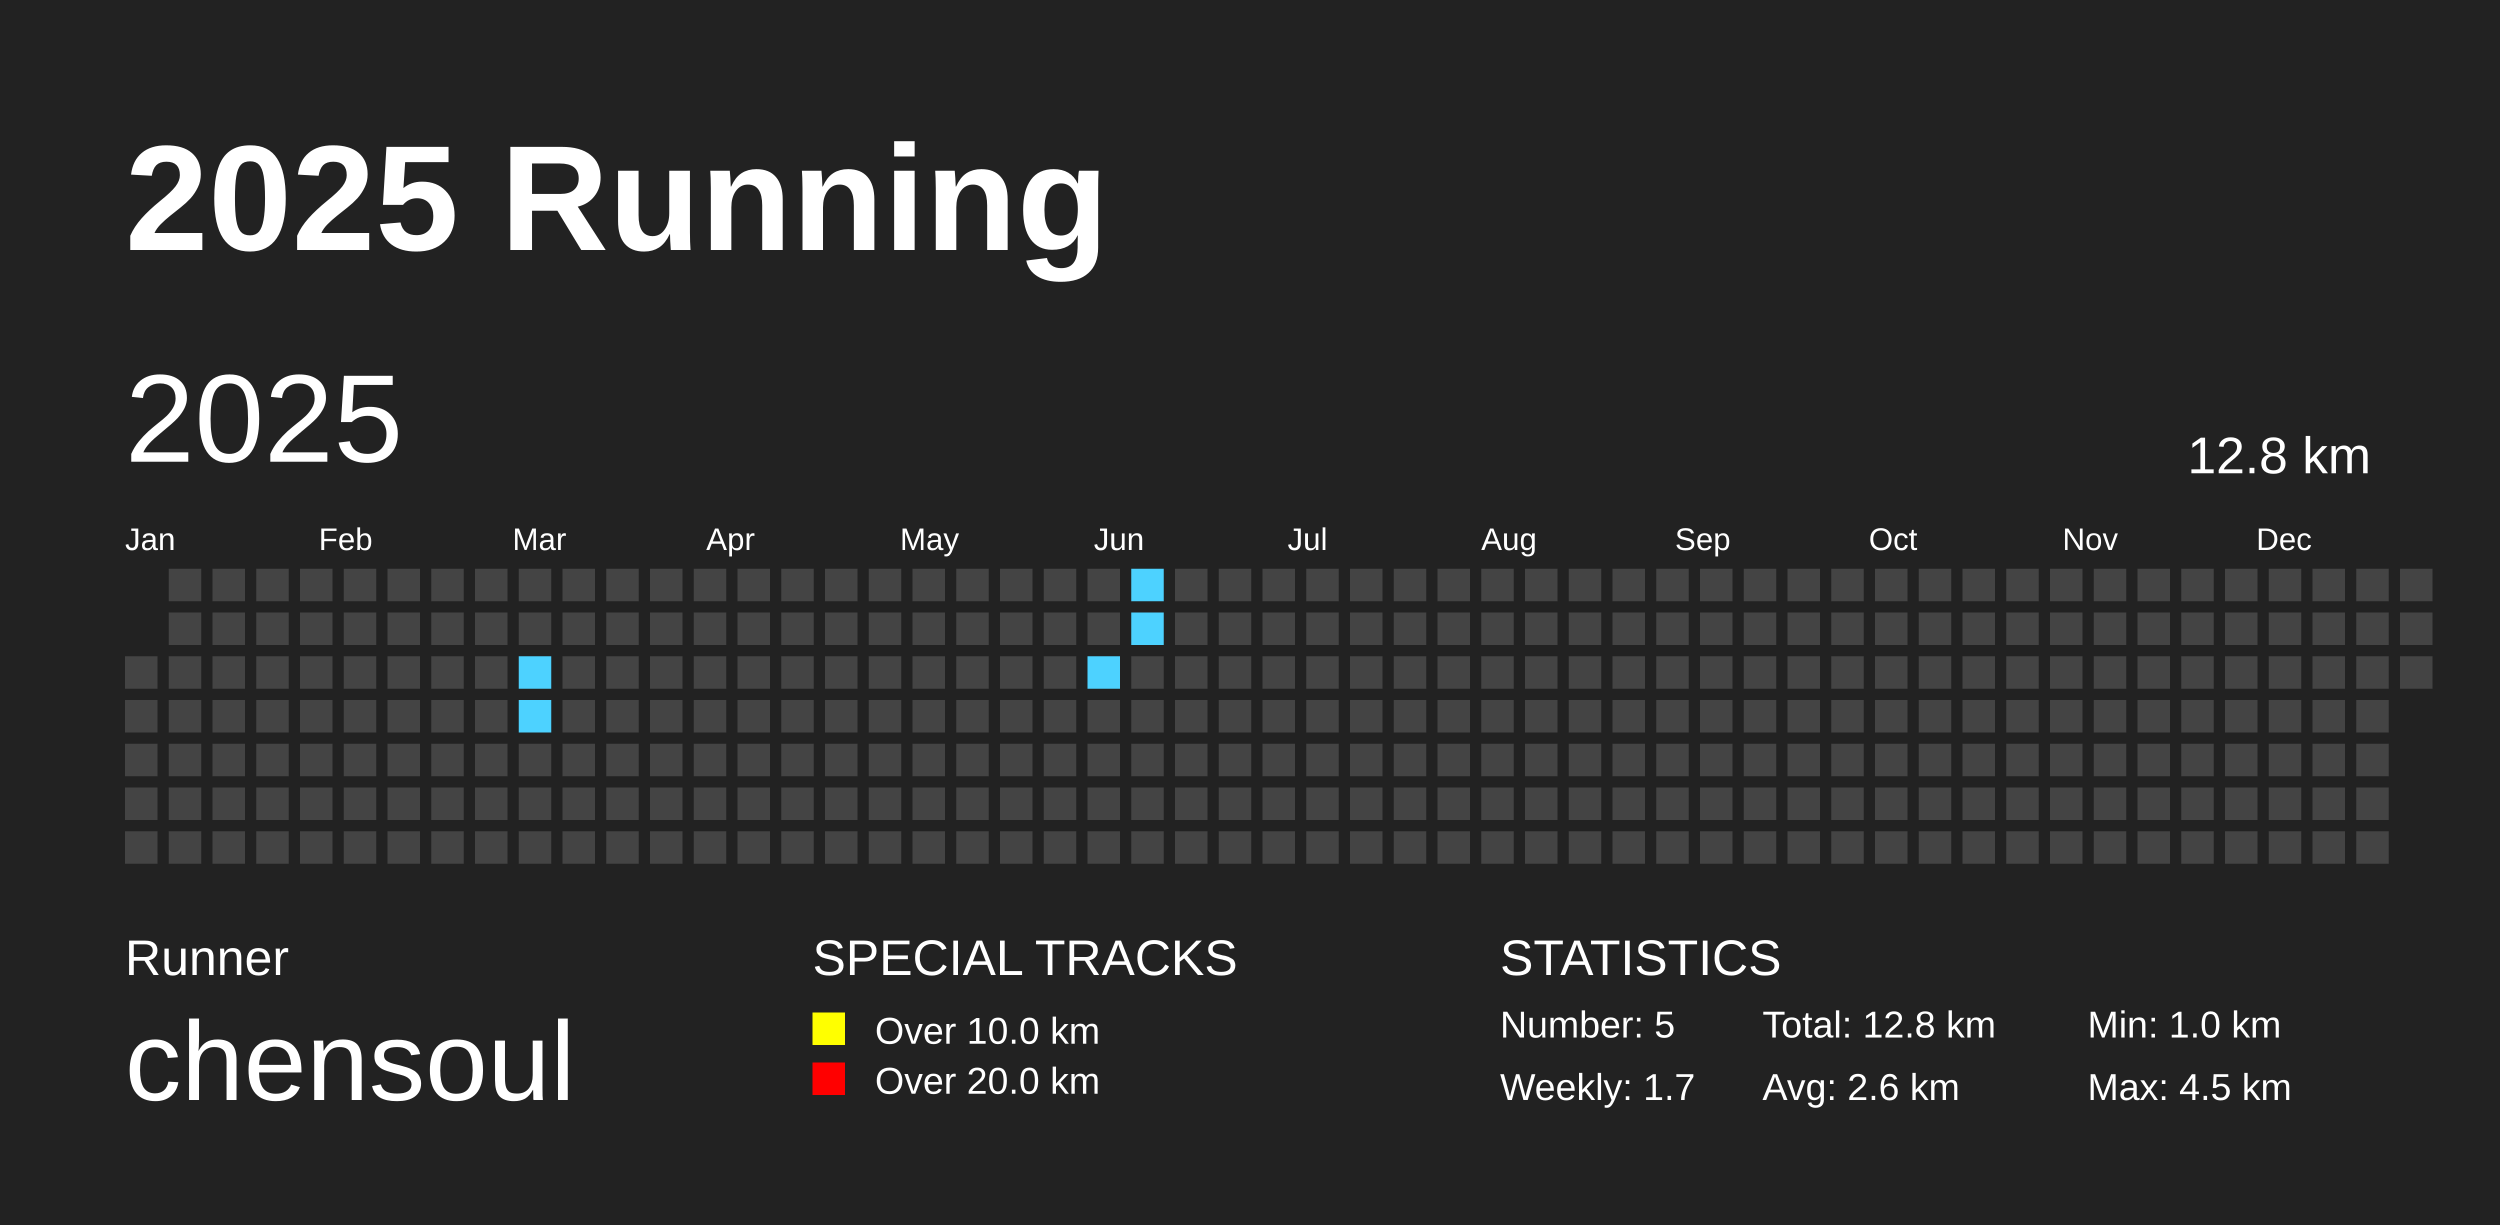
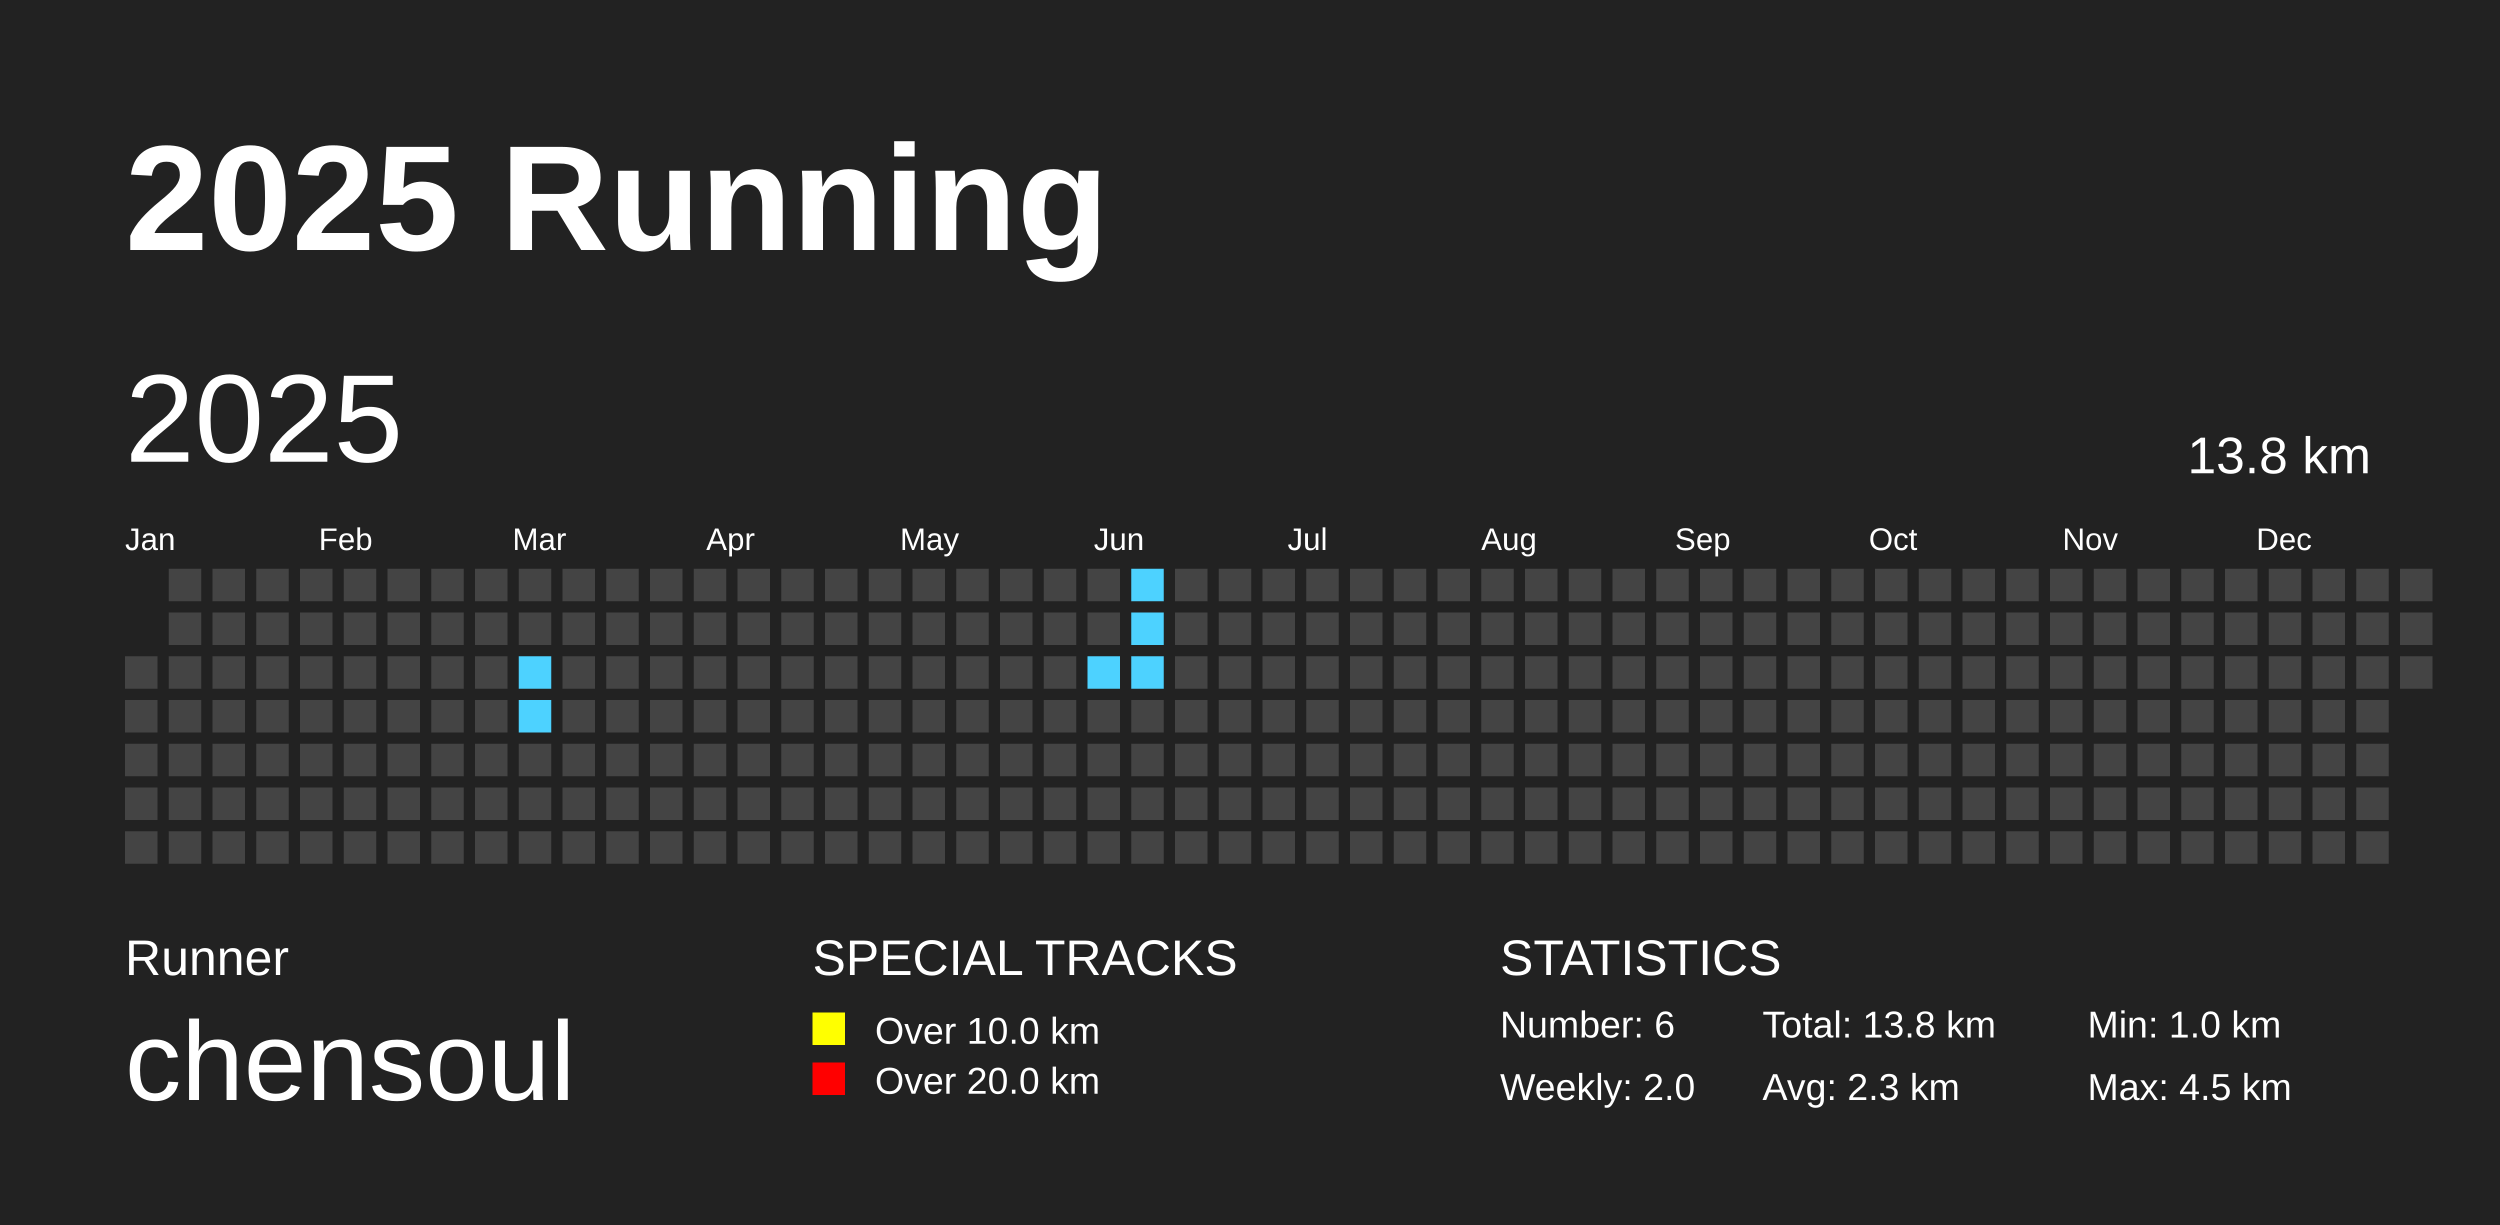
<svg xmlns="http://www.w3.org/2000/svg" baseProfile="full" height="98mm" version="1.1" viewBox="0,0,200,98" width="200mm">
  <defs />
  <rect fill="#222222" height="98" width="200" x="0" y="0" />
  <text fill="#FFFFFF" style="font-size:12px; font-family:Arial; font-weight:bold;" x="10" y="20">2025 Running</text>
  <text fill="#FFFFFF" style="font-size:4px; font-family:Arial" x="10" y="78">Runner</text>
  <text fill="#FFFFFF" style="font-size:9px; font-family:Arial" x="10" y="88">chensoul</text>
  <text fill="#FFFFFF" style="font-size:4px; font-family:Arial" x="65" y="78">SPECIAL TRACKS</text>
  <rect fill="yellow" height="2.6" width="2.6" x="65" y="81" />
  <text fill="#FFFFFF" style="font-size:3px; font-family:Arial" x="70" y="83.5">Over 10.0 km</text>
  <rect fill="red" height="2.6" width="2.6" x="65" y="85" />
  <text fill="#FFFFFF" style="font-size:3px; font-family:Arial" x="70" y="87.5">Over 20.0 km</text>
  <text fill="#FFFFFF" style="font-size:4px; font-family:Arial" x="120" y="78">STATISTICS</text>
-   <text fill="#FFFFFF" style="font-size:3px; font-family:Arial" x="120" y="83">Number: 5</text>
-   <text fill="#FFFFFF" style="font-size:3px; font-family:Arial" x="120" y="88">Weekly: 1.7</text>
-   <text fill="#FFFFFF" style="font-size:3px; font-family:Arial" x="141" y="83">Total: 12.8 km</text>
-   <text fill="#FFFFFF" style="font-size:3px; font-family:Arial" x="141" y="88">Avg: 2.6 km</text>
+   <text fill="#FFFFFF" style="font-size:3px; font-family:Arial" x="120" y="83">Number: 6</text>
+   <text fill="#FFFFFF" style="font-size:3px; font-family:Arial" x="120" y="88">Weekly: 2.0</text>
+   <text fill="#FFFFFF" style="font-size:3px; font-family:Arial" x="141" y="83">Total: 13.8 km</text>
+   <text fill="#FFFFFF" style="font-size:3px; font-family:Arial" x="141" y="88">Avg: 2.3 km</text>
  <text fill="#FFFFFF" style="font-size:3px; font-family:Arial" x="167" y="83">Min: 1.0 km</text>
  <text fill="#FFFFFF" style="font-size:3px; font-family:Arial" x="167" y="88">Max: 4.5 km</text>
  <text dominant-baseline="hanging" fill="#FFFFFF" style="font-size:10.0px; font-family:Arial;" x="10" y="30">2025</text>
-   <text dominant-baseline="hanging" fill="#FFFFFF" style="font-size:4.125px; font-family:Arial;" x="175" y="35">12.8 km</text>
+   <text dominant-baseline="hanging" fill="#FFFFFF" style="font-size:4.125px; font-family:Arial;" x="175" y="35">13.8 km</text>
  <text fill="#FFFFFF" style="font-size:2.5px; font-family:Arial" x="10.0" y="44">Jan</text>
  <text fill="#FFFFFF" style="font-size:2.5px; font-family:Arial" x="25.5" y="44">Feb</text>
  <text fill="#FFFFFF" style="font-size:2.5px; font-family:Arial" x="41.0" y="44">Mar</text>
  <text fill="#FFFFFF" style="font-size:2.5px; font-family:Arial" x="56.5" y="44">Apr</text>
  <text fill="#FFFFFF" style="font-size:2.5px; font-family:Arial" x="72.0" y="44">May</text>
  <text fill="#FFFFFF" style="font-size:2.5px; font-family:Arial" x="87.5" y="44">Jun</text>
  <text fill="#FFFFFF" style="font-size:2.5px; font-family:Arial" x="103.0" y="44">Jul</text>
  <text fill="#FFFFFF" style="font-size:2.5px; font-family:Arial" x="118.5" y="44">Aug</text>
  <text fill="#FFFFFF" style="font-size:2.5px; font-family:Arial" x="134.0" y="44">Sep</text>
  <text fill="#FFFFFF" style="font-size:2.5px; font-family:Arial" x="149.5" y="44">Oct</text>
  <text fill="#FFFFFF" style="font-size:2.5px; font-family:Arial" x="165.0" y="44">Nov</text>
  <text fill="#FFFFFF" style="font-size:2.5px; font-family:Arial" x="180.5" y="44">Dec</text>
  <rect fill="#444444" height="2.6" width="2.6" x="10.0" y="52.5" />
  <rect fill="#444444" height="2.6" width="2.6" x="10.0" y="56.0" />
  <rect fill="#444444" height="2.6" width="2.6" x="10.0" y="59.5" />
  <rect fill="#444444" height="2.6" width="2.6" x="10.0" y="63.0" />
  <rect fill="#444444" height="2.6" width="2.6" x="10.0" y="66.5" />
  <rect fill="#444444" height="2.6" width="2.6" x="13.5" y="45.5" />
  <rect fill="#444444" height="2.6" width="2.6" x="13.5" y="49.0" />
  <rect fill="#444444" height="2.6" width="2.6" x="13.5" y="52.5" />
  <rect fill="#444444" height="2.6" width="2.6" x="13.5" y="56.0" />
  <rect fill="#444444" height="2.6" width="2.6" x="13.5" y="59.5" />
  <rect fill="#444444" height="2.6" width="2.6" x="13.5" y="63.0" />
  <rect fill="#444444" height="2.6" width="2.6" x="13.5" y="66.5" />
  <rect fill="#444444" height="2.6" width="2.6" x="17.0" y="45.5" />
  <rect fill="#444444" height="2.6" width="2.6" x="17.0" y="49.0" />
  <rect fill="#444444" height="2.6" width="2.6" x="17.0" y="52.5" />
  <rect fill="#444444" height="2.6" width="2.6" x="17.0" y="56.0" />
  <rect fill="#444444" height="2.6" width="2.6" x="17.0" y="59.5" />
  <rect fill="#444444" height="2.6" width="2.6" x="17.0" y="63.0" />
  <rect fill="#444444" height="2.6" width="2.6" x="17.0" y="66.5" />
  <rect fill="#444444" height="2.6" width="2.6" x="20.5" y="45.5" />
  <rect fill="#444444" height="2.6" width="2.6" x="20.5" y="49.0" />
  <rect fill="#444444" height="2.6" width="2.6" x="20.5" y="52.5" />
  <rect fill="#444444" height="2.6" width="2.6" x="20.5" y="56.0" />
  <rect fill="#444444" height="2.6" width="2.6" x="20.5" y="59.5" />
  <rect fill="#444444" height="2.6" width="2.6" x="20.5" y="63.0" />
  <rect fill="#444444" height="2.6" width="2.6" x="20.5" y="66.5" />
  <rect fill="#444444" height="2.6" width="2.6" x="24.0" y="45.5" />
  <rect fill="#444444" height="2.6" width="2.6" x="24.0" y="49.0" />
  <rect fill="#444444" height="2.6" width="2.6" x="24.0" y="52.5" />
  <rect fill="#444444" height="2.6" width="2.6" x="24.0" y="56.0" />
  <rect fill="#444444" height="2.6" width="2.6" x="24.0" y="59.5" />
  <rect fill="#444444" height="2.6" width="2.6" x="24.0" y="63.0" />
  <rect fill="#444444" height="2.6" width="2.6" x="24.0" y="66.5" />
  <rect fill="#444444" height="2.6" width="2.6" x="27.5" y="45.5" />
  <rect fill="#444444" height="2.6" width="2.6" x="27.5" y="49.0" />
  <rect fill="#444444" height="2.6" width="2.6" x="27.5" y="52.5" />
  <rect fill="#444444" height="2.6" width="2.6" x="27.5" y="56.0" />
  <rect fill="#444444" height="2.6" width="2.6" x="27.5" y="59.5" />
  <rect fill="#444444" height="2.6" width="2.6" x="27.5" y="63.0" />
  <rect fill="#444444" height="2.6" width="2.6" x="27.5" y="66.5" />
  <rect fill="#444444" height="2.6" width="2.6" x="31.0" y="45.5" />
  <rect fill="#444444" height="2.6" width="2.6" x="31.0" y="49.0" />
  <rect fill="#444444" height="2.6" width="2.6" x="31.0" y="52.5" />
  <rect fill="#444444" height="2.6" width="2.6" x="31.0" y="56.0" />
  <rect fill="#444444" height="2.6" width="2.6" x="31.0" y="59.5" />
  <rect fill="#444444" height="2.6" width="2.6" x="31.0" y="63.0" />
  <rect fill="#444444" height="2.6" width="2.6" x="31.0" y="66.5" />
  <rect fill="#444444" height="2.6" width="2.6" x="34.5" y="45.5" />
  <rect fill="#444444" height="2.6" width="2.6" x="34.5" y="49.0" />
  <rect fill="#444444" height="2.6" width="2.6" x="34.5" y="52.5" />
  <rect fill="#444444" height="2.6" width="2.6" x="34.5" y="56.0" />
  <rect fill="#444444" height="2.6" width="2.6" x="34.5" y="59.5" />
  <rect fill="#444444" height="2.6" width="2.6" x="34.5" y="63.0" />
  <rect fill="#444444" height="2.6" width="2.6" x="34.5" y="66.5" />
  <rect fill="#444444" height="2.6" width="2.6" x="38.0" y="45.5" />
  <rect fill="#444444" height="2.6" width="2.6" x="38.0" y="49.0" />
  <rect fill="#444444" height="2.6" width="2.6" x="38.0" y="52.5" />
  <rect fill="#444444" height="2.6" width="2.6" x="38.0" y="56.0" />
  <rect fill="#444444" height="2.6" width="2.6" x="38.0" y="59.5" />
  <rect fill="#444444" height="2.6" width="2.6" x="38.0" y="63.0" />
  <rect fill="#444444" height="2.6" width="2.6" x="38.0" y="66.5" />
  <rect fill="#444444" height="2.6" width="2.6" x="41.5" y="45.5" />
  <rect fill="#444444" height="2.6" width="2.6" x="41.5" y="49.0" />
  <rect fill="#4DD2FF" height="2.6" width="2.6" x="41.5" y="52.5" />
  <rect fill="#4DD2FF" height="2.6" width="2.6" x="41.5" y="56.0" />
  <rect fill="#444444" height="2.6" width="2.6" x="41.5" y="59.5" />
  <rect fill="#444444" height="2.6" width="2.6" x="41.5" y="63.0" />
  <rect fill="#444444" height="2.6" width="2.6" x="41.5" y="66.5" />
  <rect fill="#444444" height="2.6" width="2.6" x="45.0" y="45.5" />
  <rect fill="#444444" height="2.6" width="2.6" x="45.0" y="49.0" />
  <rect fill="#444444" height="2.6" width="2.6" x="45.0" y="52.5" />
  <rect fill="#444444" height="2.6" width="2.6" x="45.0" y="56.0" />
  <rect fill="#444444" height="2.6" width="2.6" x="45.0" y="59.5" />
  <rect fill="#444444" height="2.6" width="2.6" x="45.0" y="63.0" />
  <rect fill="#444444" height="2.6" width="2.6" x="45.0" y="66.5" />
  <rect fill="#444444" height="2.6" width="2.6" x="48.5" y="45.5" />
  <rect fill="#444444" height="2.6" width="2.6" x="48.5" y="49.0" />
  <rect fill="#444444" height="2.6" width="2.6" x="48.5" y="52.5" />
  <rect fill="#444444" height="2.6" width="2.6" x="48.5" y="56.0" />
  <rect fill="#444444" height="2.6" width="2.6" x="48.5" y="59.5" />
  <rect fill="#444444" height="2.6" width="2.6" x="48.5" y="63.0" />
  <rect fill="#444444" height="2.6" width="2.6" x="48.5" y="66.5" />
  <rect fill="#444444" height="2.6" width="2.6" x="52.0" y="45.5" />
  <rect fill="#444444" height="2.6" width="2.6" x="52.0" y="49.0" />
  <rect fill="#444444" height="2.6" width="2.6" x="52.0" y="52.5" />
  <rect fill="#444444" height="2.6" width="2.6" x="52.0" y="56.0" />
  <rect fill="#444444" height="2.6" width="2.6" x="52.0" y="59.5" />
  <rect fill="#444444" height="2.6" width="2.6" x="52.0" y="63.0" />
  <rect fill="#444444" height="2.6" width="2.6" x="52.0" y="66.5" />
  <rect fill="#444444" height="2.6" width="2.6" x="55.5" y="45.5" />
  <rect fill="#444444" height="2.6" width="2.6" x="55.5" y="49.0" />
  <rect fill="#444444" height="2.6" width="2.6" x="55.5" y="52.5" />
  <rect fill="#444444" height="2.6" width="2.6" x="55.5" y="56.0" />
  <rect fill="#444444" height="2.6" width="2.6" x="55.5" y="59.5" />
  <rect fill="#444444" height="2.6" width="2.6" x="55.5" y="63.0" />
  <rect fill="#444444" height="2.6" width="2.6" x="55.5" y="66.5" />
  <rect fill="#444444" height="2.6" width="2.6" x="59.0" y="45.5" />
  <rect fill="#444444" height="2.6" width="2.6" x="59.0" y="49.0" />
  <rect fill="#444444" height="2.6" width="2.6" x="59.0" y="52.5" />
  <rect fill="#444444" height="2.6" width="2.6" x="59.0" y="56.0" />
  <rect fill="#444444" height="2.6" width="2.6" x="59.0" y="59.5" />
  <rect fill="#444444" height="2.6" width="2.6" x="59.0" y="63.0" />
  <rect fill="#444444" height="2.6" width="2.6" x="59.0" y="66.5" />
  <rect fill="#444444" height="2.6" width="2.6" x="62.5" y="45.5" />
  <rect fill="#444444" height="2.6" width="2.6" x="62.5" y="49.0" />
  <rect fill="#444444" height="2.6" width="2.6" x="62.5" y="52.5" />
  <rect fill="#444444" height="2.6" width="2.6" x="62.5" y="56.0" />
  <rect fill="#444444" height="2.6" width="2.6" x="62.5" y="59.5" />
  <rect fill="#444444" height="2.6" width="2.6" x="62.5" y="63.0" />
  <rect fill="#444444" height="2.6" width="2.6" x="62.5" y="66.5" />
  <rect fill="#444444" height="2.6" width="2.6" x="66.0" y="45.5" />
  <rect fill="#444444" height="2.6" width="2.6" x="66.0" y="49.0" />
  <rect fill="#444444" height="2.6" width="2.6" x="66.0" y="52.5" />
  <rect fill="#444444" height="2.6" width="2.6" x="66.0" y="56.0" />
  <rect fill="#444444" height="2.6" width="2.6" x="66.0" y="59.5" />
  <rect fill="#444444" height="2.6" width="2.6" x="66.0" y="63.0" />
  <rect fill="#444444" height="2.6" width="2.6" x="66.0" y="66.5" />
  <rect fill="#444444" height="2.6" width="2.6" x="69.5" y="45.5" />
  <rect fill="#444444" height="2.6" width="2.6" x="69.5" y="49.0" />
  <rect fill="#444444" height="2.6" width="2.6" x="69.5" y="52.5" />
  <rect fill="#444444" height="2.6" width="2.6" x="69.5" y="56.0" />
  <rect fill="#444444" height="2.6" width="2.6" x="69.5" y="59.5" />
  <rect fill="#444444" height="2.6" width="2.6" x="69.5" y="63.0" />
  <rect fill="#444444" height="2.6" width="2.6" x="69.5" y="66.5" />
  <rect fill="#444444" height="2.6" width="2.6" x="73.0" y="45.5" />
  <rect fill="#444444" height="2.6" width="2.6" x="73.0" y="49.0" />
  <rect fill="#444444" height="2.6" width="2.6" x="73.0" y="52.5" />
  <rect fill="#444444" height="2.6" width="2.6" x="73.0" y="56.0" />
  <rect fill="#444444" height="2.6" width="2.6" x="73.0" y="59.5" />
  <rect fill="#444444" height="2.6" width="2.6" x="73.0" y="63.0" />
  <rect fill="#444444" height="2.6" width="2.6" x="73.0" y="66.5" />
  <rect fill="#444444" height="2.6" width="2.6" x="76.5" y="45.5" />
  <rect fill="#444444" height="2.6" width="2.6" x="76.5" y="49.0" />
  <rect fill="#444444" height="2.6" width="2.6" x="76.5" y="52.5" />
  <rect fill="#444444" height="2.6" width="2.6" x="76.5" y="56.0" />
  <rect fill="#444444" height="2.6" width="2.6" x="76.5" y="59.5" />
  <rect fill="#444444" height="2.6" width="2.6" x="76.5" y="63.0" />
  <rect fill="#444444" height="2.6" width="2.6" x="76.5" y="66.5" />
  <rect fill="#444444" height="2.6" width="2.6" x="80.0" y="45.5" />
  <rect fill="#444444" height="2.6" width="2.6" x="80.0" y="49.0" />
  <rect fill="#444444" height="2.6" width="2.6" x="80.0" y="52.5" />
  <rect fill="#444444" height="2.6" width="2.6" x="80.0" y="56.0" />
  <rect fill="#444444" height="2.6" width="2.6" x="80.0" y="59.5" />
  <rect fill="#444444" height="2.6" width="2.6" x="80.0" y="63.0" />
  <rect fill="#444444" height="2.6" width="2.6" x="80.0" y="66.5" />
  <rect fill="#444444" height="2.6" width="2.6" x="83.5" y="45.5" />
  <rect fill="#444444" height="2.6" width="2.6" x="83.5" y="49.0" />
  <rect fill="#444444" height="2.6" width="2.6" x="83.5" y="52.5" />
  <rect fill="#444444" height="2.6" width="2.6" x="83.5" y="56.0" />
  <rect fill="#444444" height="2.6" width="2.6" x="83.5" y="59.5" />
  <rect fill="#444444" height="2.6" width="2.6" x="83.5" y="63.0" />
  <rect fill="#444444" height="2.6" width="2.6" x="83.5" y="66.5" />
  <rect fill="#444444" height="2.6" width="2.6" x="87.0" y="45.5" />
  <rect fill="#444444" height="2.6" width="2.6" x="87.0" y="49.0" />
  <rect fill="#4DD2FF" height="2.6" width="2.6" x="87.0" y="52.5" />
  <rect fill="#444444" height="2.6" width="2.6" x="87.0" y="56.0" />
  <rect fill="#444444" height="2.6" width="2.6" x="87.0" y="59.5" />
  <rect fill="#444444" height="2.6" width="2.6" x="87.0" y="63.0" />
  <rect fill="#444444" height="2.6" width="2.6" x="87.0" y="66.5" />
  <rect fill="#4DD2FF" height="2.6" width="2.6" x="90.5" y="45.5" />
  <rect fill="#4DD2FF" height="2.6" width="2.6" x="90.5" y="49.0" />
-   <rect fill="#444444" height="2.6" width="2.6" x="90.5" y="52.5" />
+   <rect fill="#4DD2FF" height="2.6" width="2.6" x="90.5" y="52.5" />
  <rect fill="#444444" height="2.6" width="2.6" x="90.5" y="56.0" />
  <rect fill="#444444" height="2.6" width="2.6" x="90.5" y="59.5" />
  <rect fill="#444444" height="2.6" width="2.6" x="90.5" y="63.0" />
  <rect fill="#444444" height="2.6" width="2.6" x="90.5" y="66.5" />
  <rect fill="#444444" height="2.6" width="2.6" x="94.0" y="45.5" />
  <rect fill="#444444" height="2.6" width="2.6" x="94.0" y="49.0" />
  <rect fill="#444444" height="2.6" width="2.6" x="94.0" y="52.5" />
  <rect fill="#444444" height="2.6" width="2.6" x="94.0" y="56.0" />
  <rect fill="#444444" height="2.6" width="2.6" x="94.0" y="59.5" />
  <rect fill="#444444" height="2.6" width="2.6" x="94.0" y="63.0" />
  <rect fill="#444444" height="2.6" width="2.6" x="94.0" y="66.5" />
  <rect fill="#444444" height="2.6" width="2.6" x="97.5" y="45.5" />
  <rect fill="#444444" height="2.6" width="2.6" x="97.5" y="49.0" />
  <rect fill="#444444" height="2.6" width="2.6" x="97.5" y="52.5" />
  <rect fill="#444444" height="2.6" width="2.6" x="97.5" y="56.0" />
  <rect fill="#444444" height="2.6" width="2.6" x="97.5" y="59.5" />
  <rect fill="#444444" height="2.6" width="2.6" x="97.5" y="63.0" />
  <rect fill="#444444" height="2.6" width="2.6" x="97.5" y="66.5" />
  <rect fill="#444444" height="2.6" width="2.6" x="101.0" y="45.5" />
  <rect fill="#444444" height="2.6" width="2.6" x="101.0" y="49.0" />
  <rect fill="#444444" height="2.6" width="2.6" x="101.0" y="52.5" />
  <rect fill="#444444" height="2.6" width="2.6" x="101.0" y="56.0" />
  <rect fill="#444444" height="2.6" width="2.6" x="101.0" y="59.5" />
  <rect fill="#444444" height="2.6" width="2.6" x="101.0" y="63.0" />
  <rect fill="#444444" height="2.6" width="2.6" x="101.0" y="66.5" />
  <rect fill="#444444" height="2.6" width="2.6" x="104.5" y="45.5" />
  <rect fill="#444444" height="2.6" width="2.6" x="104.5" y="49.0" />
  <rect fill="#444444" height="2.6" width="2.6" x="104.5" y="52.5" />
  <rect fill="#444444" height="2.6" width="2.6" x="104.5" y="56.0" />
  <rect fill="#444444" height="2.6" width="2.6" x="104.5" y="59.5" />
  <rect fill="#444444" height="2.6" width="2.6" x="104.5" y="63.0" />
  <rect fill="#444444" height="2.6" width="2.6" x="104.5" y="66.5" />
  <rect fill="#444444" height="2.6" width="2.6" x="108.0" y="45.5" />
  <rect fill="#444444" height="2.6" width="2.6" x="108.0" y="49.0" />
  <rect fill="#444444" height="2.6" width="2.6" x="108.0" y="52.5" />
  <rect fill="#444444" height="2.6" width="2.6" x="108.0" y="56.0" />
  <rect fill="#444444" height="2.6" width="2.6" x="108.0" y="59.5" />
  <rect fill="#444444" height="2.6" width="2.6" x="108.0" y="63.0" />
  <rect fill="#444444" height="2.6" width="2.6" x="108.0" y="66.5" />
  <rect fill="#444444" height="2.6" width="2.6" x="111.5" y="45.5" />
  <rect fill="#444444" height="2.6" width="2.6" x="111.5" y="49.0" />
  <rect fill="#444444" height="2.6" width="2.6" x="111.5" y="52.5" />
  <rect fill="#444444" height="2.6" width="2.6" x="111.5" y="56.0" />
  <rect fill="#444444" height="2.6" width="2.6" x="111.5" y="59.5" />
  <rect fill="#444444" height="2.6" width="2.6" x="111.5" y="63.0" />
  <rect fill="#444444" height="2.6" width="2.6" x="111.5" y="66.5" />
  <rect fill="#444444" height="2.6" width="2.6" x="115.0" y="45.5" />
  <rect fill="#444444" height="2.6" width="2.6" x="115.0" y="49.0" />
  <rect fill="#444444" height="2.6" width="2.6" x="115.0" y="52.5" />
  <rect fill="#444444" height="2.6" width="2.6" x="115.0" y="56.0" />
  <rect fill="#444444" height="2.6" width="2.6" x="115.0" y="59.5" />
  <rect fill="#444444" height="2.6" width="2.6" x="115.0" y="63.0" />
  <rect fill="#444444" height="2.6" width="2.6" x="115.0" y="66.5" />
  <rect fill="#444444" height="2.6" width="2.6" x="118.5" y="45.5" />
  <rect fill="#444444" height="2.6" width="2.6" x="118.5" y="49.0" />
  <rect fill="#444444" height="2.6" width="2.6" x="118.5" y="52.5" />
  <rect fill="#444444" height="2.6" width="2.6" x="118.5" y="56.0" />
  <rect fill="#444444" height="2.6" width="2.6" x="118.5" y="59.5" />
  <rect fill="#444444" height="2.6" width="2.6" x="118.5" y="63.0" />
  <rect fill="#444444" height="2.6" width="2.6" x="118.5" y="66.5" />
  <rect fill="#444444" height="2.6" width="2.6" x="122.0" y="45.5" />
  <rect fill="#444444" height="2.6" width="2.6" x="122.0" y="49.0" />
  <rect fill="#444444" height="2.6" width="2.6" x="122.0" y="52.5" />
  <rect fill="#444444" height="2.6" width="2.6" x="122.0" y="56.0" />
  <rect fill="#444444" height="2.6" width="2.6" x="122.0" y="59.5" />
  <rect fill="#444444" height="2.6" width="2.6" x="122.0" y="63.0" />
  <rect fill="#444444" height="2.6" width="2.6" x="122.0" y="66.5" />
  <rect fill="#444444" height="2.6" width="2.6" x="125.5" y="45.5" />
  <rect fill="#444444" height="2.6" width="2.6" x="125.5" y="49.0" />
  <rect fill="#444444" height="2.6" width="2.6" x="125.5" y="52.5" />
  <rect fill="#444444" height="2.6" width="2.6" x="125.5" y="56.0" />
  <rect fill="#444444" height="2.6" width="2.6" x="125.5" y="59.5" />
  <rect fill="#444444" height="2.6" width="2.6" x="125.5" y="63.0" />
  <rect fill="#444444" height="2.6" width="2.6" x="125.5" y="66.5" />
  <rect fill="#444444" height="2.6" width="2.6" x="129.0" y="45.5" />
  <rect fill="#444444" height="2.6" width="2.6" x="129.0" y="49.0" />
  <rect fill="#444444" height="2.6" width="2.6" x="129.0" y="52.5" />
  <rect fill="#444444" height="2.6" width="2.6" x="129.0" y="56.0" />
  <rect fill="#444444" height="2.6" width="2.6" x="129.0" y="59.5" />
  <rect fill="#444444" height="2.6" width="2.6" x="129.0" y="63.0" />
  <rect fill="#444444" height="2.6" width="2.6" x="129.0" y="66.5" />
  <rect fill="#444444" height="2.6" width="2.6" x="132.5" y="45.5" />
  <rect fill="#444444" height="2.6" width="2.6" x="132.5" y="49.0" />
  <rect fill="#444444" height="2.6" width="2.6" x="132.5" y="52.5" />
  <rect fill="#444444" height="2.6" width="2.6" x="132.5" y="56.0" />
  <rect fill="#444444" height="2.6" width="2.6" x="132.5" y="59.5" />
  <rect fill="#444444" height="2.6" width="2.6" x="132.5" y="63.0" />
  <rect fill="#444444" height="2.6" width="2.6" x="132.5" y="66.5" />
  <rect fill="#444444" height="2.6" width="2.6" x="136.0" y="45.5" />
  <rect fill="#444444" height="2.6" width="2.6" x="136.0" y="49.0" />
  <rect fill="#444444" height="2.6" width="2.6" x="136.0" y="52.5" />
  <rect fill="#444444" height="2.6" width="2.6" x="136.0" y="56.0" />
  <rect fill="#444444" height="2.6" width="2.6" x="136.0" y="59.5" />
  <rect fill="#444444" height="2.6" width="2.6" x="136.0" y="63.0" />
  <rect fill="#444444" height="2.6" width="2.6" x="136.0" y="66.5" />
  <rect fill="#444444" height="2.6" width="2.6" x="139.5" y="45.5" />
  <rect fill="#444444" height="2.6" width="2.6" x="139.5" y="49.0" />
  <rect fill="#444444" height="2.6" width="2.6" x="139.5" y="52.5" />
  <rect fill="#444444" height="2.6" width="2.6" x="139.5" y="56.0" />
  <rect fill="#444444" height="2.6" width="2.6" x="139.5" y="59.5" />
  <rect fill="#444444" height="2.6" width="2.6" x="139.5" y="63.0" />
  <rect fill="#444444" height="2.6" width="2.6" x="139.5" y="66.5" />
  <rect fill="#444444" height="2.6" width="2.6" x="143.0" y="45.5" />
  <rect fill="#444444" height="2.6" width="2.6" x="143.0" y="49.0" />
  <rect fill="#444444" height="2.6" width="2.6" x="143.0" y="52.5" />
  <rect fill="#444444" height="2.6" width="2.6" x="143.0" y="56.0" />
  <rect fill="#444444" height="2.6" width="2.6" x="143.0" y="59.5" />
  <rect fill="#444444" height="2.6" width="2.6" x="143.0" y="63.0" />
  <rect fill="#444444" height="2.6" width="2.6" x="143.0" y="66.5" />
  <rect fill="#444444" height="2.6" width="2.6" x="146.5" y="45.5" />
  <rect fill="#444444" height="2.6" width="2.6" x="146.5" y="49.0" />
  <rect fill="#444444" height="2.6" width="2.6" x="146.5" y="52.5" />
  <rect fill="#444444" height="2.6" width="2.6" x="146.5" y="56.0" />
  <rect fill="#444444" height="2.6" width="2.6" x="146.5" y="59.5" />
  <rect fill="#444444" height="2.6" width="2.6" x="146.5" y="63.0" />
  <rect fill="#444444" height="2.6" width="2.6" x="146.5" y="66.5" />
  <rect fill="#444444" height="2.6" width="2.6" x="150.0" y="45.5" />
  <rect fill="#444444" height="2.6" width="2.6" x="150.0" y="49.0" />
  <rect fill="#444444" height="2.6" width="2.6" x="150.0" y="52.5" />
  <rect fill="#444444" height="2.6" width="2.6" x="150.0" y="56.0" />
  <rect fill="#444444" height="2.6" width="2.6" x="150.0" y="59.5" />
  <rect fill="#444444" height="2.6" width="2.6" x="150.0" y="63.0" />
  <rect fill="#444444" height="2.6" width="2.6" x="150.0" y="66.5" />
  <rect fill="#444444" height="2.6" width="2.6" x="153.5" y="45.5" />
  <rect fill="#444444" height="2.6" width="2.6" x="153.5" y="49.0" />
  <rect fill="#444444" height="2.6" width="2.6" x="153.5" y="52.5" />
  <rect fill="#444444" height="2.6" width="2.6" x="153.5" y="56.0" />
  <rect fill="#444444" height="2.6" width="2.6" x="153.5" y="59.5" />
  <rect fill="#444444" height="2.6" width="2.6" x="153.5" y="63.0" />
  <rect fill="#444444" height="2.6" width="2.6" x="153.5" y="66.5" />
  <rect fill="#444444" height="2.6" width="2.6" x="157.0" y="45.5" />
  <rect fill="#444444" height="2.6" width="2.6" x="157.0" y="49.0" />
  <rect fill="#444444" height="2.6" width="2.6" x="157.0" y="52.5" />
  <rect fill="#444444" height="2.6" width="2.6" x="157.0" y="56.0" />
  <rect fill="#444444" height="2.6" width="2.6" x="157.0" y="59.5" />
  <rect fill="#444444" height="2.6" width="2.6" x="157.0" y="63.0" />
  <rect fill="#444444" height="2.6" width="2.6" x="157.0" y="66.5" />
  <rect fill="#444444" height="2.6" width="2.6" x="160.5" y="45.5" />
  <rect fill="#444444" height="2.6" width="2.6" x="160.5" y="49.0" />
  <rect fill="#444444" height="2.6" width="2.6" x="160.5" y="52.5" />
  <rect fill="#444444" height="2.6" width="2.6" x="160.5" y="56.0" />
  <rect fill="#444444" height="2.6" width="2.6" x="160.5" y="59.5" />
  <rect fill="#444444" height="2.6" width="2.6" x="160.5" y="63.0" />
  <rect fill="#444444" height="2.6" width="2.6" x="160.5" y="66.5" />
  <rect fill="#444444" height="2.6" width="2.6" x="164.0" y="45.5" />
  <rect fill="#444444" height="2.6" width="2.6" x="164.0" y="49.0" />
  <rect fill="#444444" height="2.6" width="2.6" x="164.0" y="52.5" />
  <rect fill="#444444" height="2.6" width="2.6" x="164.0" y="56.0" />
  <rect fill="#444444" height="2.6" width="2.6" x="164.0" y="59.5" />
  <rect fill="#444444" height="2.6" width="2.6" x="164.0" y="63.0" />
  <rect fill="#444444" height="2.6" width="2.6" x="164.0" y="66.5" />
  <rect fill="#444444" height="2.6" width="2.6" x="167.5" y="45.5" />
  <rect fill="#444444" height="2.6" width="2.6" x="167.5" y="49.0" />
  <rect fill="#444444" height="2.6" width="2.6" x="167.5" y="52.5" />
  <rect fill="#444444" height="2.6" width="2.6" x="167.5" y="56.0" />
  <rect fill="#444444" height="2.6" width="2.6" x="167.5" y="59.5" />
  <rect fill="#444444" height="2.6" width="2.6" x="167.5" y="63.0" />
  <rect fill="#444444" height="2.6" width="2.6" x="167.5" y="66.5" />
  <rect fill="#444444" height="2.6" width="2.6" x="171.0" y="45.5" />
  <rect fill="#444444" height="2.6" width="2.6" x="171.0" y="49.0" />
  <rect fill="#444444" height="2.6" width="2.6" x="171.0" y="52.5" />
  <rect fill="#444444" height="2.6" width="2.6" x="171.0" y="56.0" />
  <rect fill="#444444" height="2.6" width="2.6" x="171.0" y="59.5" />
  <rect fill="#444444" height="2.6" width="2.6" x="171.0" y="63.0" />
  <rect fill="#444444" height="2.6" width="2.6" x="171.0" y="66.5" />
  <rect fill="#444444" height="2.6" width="2.6" x="174.5" y="45.5" />
  <rect fill="#444444" height="2.6" width="2.6" x="174.5" y="49.0" />
  <rect fill="#444444" height="2.6" width="2.6" x="174.5" y="52.5" />
  <rect fill="#444444" height="2.6" width="2.6" x="174.5" y="56.0" />
  <rect fill="#444444" height="2.6" width="2.6" x="174.5" y="59.5" />
  <rect fill="#444444" height="2.6" width="2.6" x="174.5" y="63.0" />
  <rect fill="#444444" height="2.6" width="2.6" x="174.5" y="66.5" />
  <rect fill="#444444" height="2.6" width="2.6" x="178.0" y="45.5" />
  <rect fill="#444444" height="2.6" width="2.6" x="178.0" y="49.0" />
  <rect fill="#444444" height="2.6" width="2.6" x="178.0" y="52.5" />
  <rect fill="#444444" height="2.6" width="2.6" x="178.0" y="56.0" />
  <rect fill="#444444" height="2.6" width="2.6" x="178.0" y="59.5" />
  <rect fill="#444444" height="2.6" width="2.6" x="178.0" y="63.0" />
  <rect fill="#444444" height="2.6" width="2.6" x="178.0" y="66.5" />
  <rect fill="#444444" height="2.6" width="2.6" x="181.5" y="45.5" />
  <rect fill="#444444" height="2.6" width="2.6" x="181.5" y="49.0" />
  <rect fill="#444444" height="2.6" width="2.6" x="181.5" y="52.5" />
  <rect fill="#444444" height="2.6" width="2.6" x="181.5" y="56.0" />
  <rect fill="#444444" height="2.6" width="2.6" x="181.5" y="59.5" />
  <rect fill="#444444" height="2.6" width="2.6" x="181.5" y="63.0" />
  <rect fill="#444444" height="2.6" width="2.6" x="181.5" y="66.5" />
  <rect fill="#444444" height="2.6" width="2.6" x="185.0" y="45.5" />
  <rect fill="#444444" height="2.6" width="2.6" x="185.0" y="49.0" />
  <rect fill="#444444" height="2.6" width="2.6" x="185.0" y="52.5" />
  <rect fill="#444444" height="2.6" width="2.6" x="185.0" y="56.0" />
  <rect fill="#444444" height="2.6" width="2.6" x="185.0" y="59.5" />
  <rect fill="#444444" height="2.6" width="2.6" x="185.0" y="63.0" />
  <rect fill="#444444" height="2.6" width="2.6" x="185.0" y="66.5" />
  <rect fill="#444444" height="2.6" width="2.6" x="188.5" y="45.5" />
  <rect fill="#444444" height="2.6" width="2.6" x="188.5" y="49.0" />
  <rect fill="#444444" height="2.6" width="2.6" x="188.5" y="52.5" />
  <rect fill="#444444" height="2.6" width="2.6" x="188.5" y="56.0" />
  <rect fill="#444444" height="2.6" width="2.6" x="188.5" y="59.5" />
  <rect fill="#444444" height="2.6" width="2.6" x="188.5" y="63.0" />
  <rect fill="#444444" height="2.6" width="2.6" x="188.5" y="66.5" />
  <rect fill="#444444" height="2.6" width="2.6" x="192.0" y="45.5" />
  <rect fill="#444444" height="2.6" width="2.6" x="192.0" y="49.0" />
  <rect fill="#444444" height="2.6" width="2.6" x="192.0" y="52.5" />
</svg>
